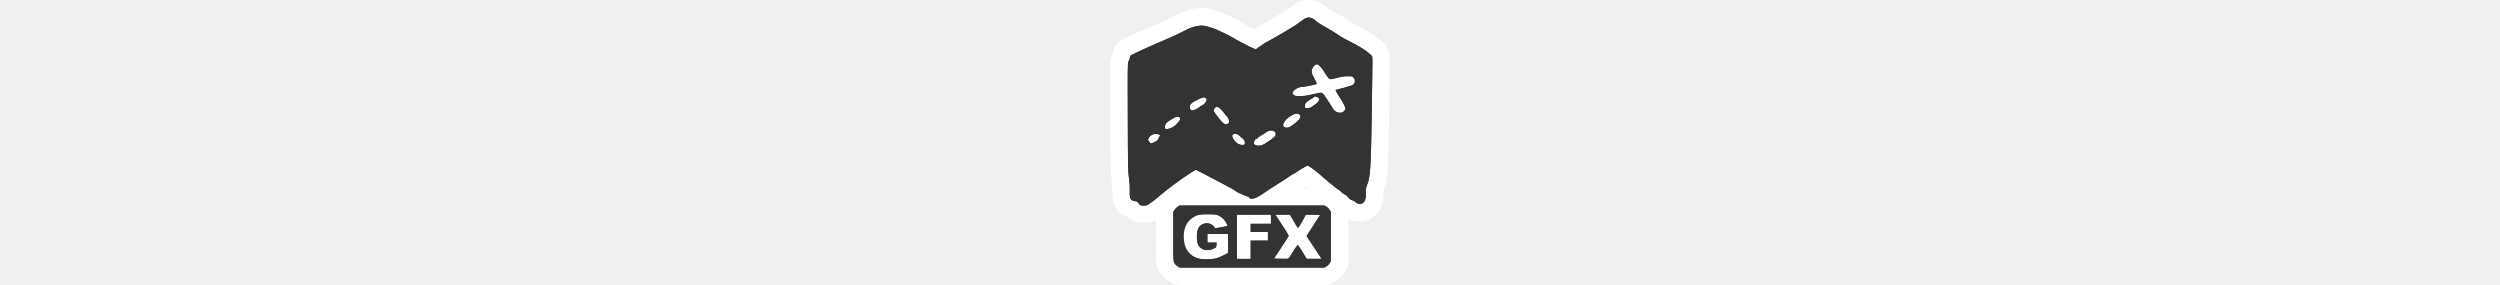
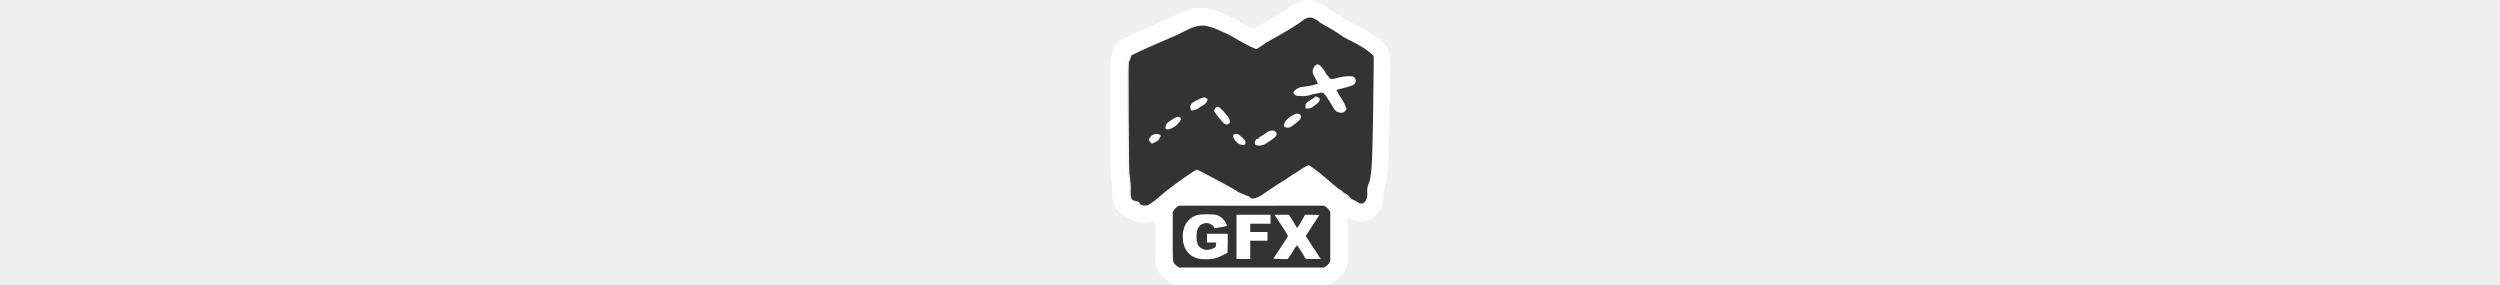
- <svg xmlns="http://www.w3.org/2000/svg" id="Layer_1" data-name="Layer 1" viewBox="0 0 1000 114">
-   <path d="M457.61,85.7a5.56,5.56,0,0,1-4.72-2,9.81,9.81,0,0,1-1.39-.47c-3.35-1.49-3.2-5.42-3.12-7.31a23.17,23.17,0,0,0-.28-4.27c-.42-3-.45-4.67-.51-25-.1-22.09-.1-22.62.76-23.93,0-.05.15-.37.22-.62l.32-1.06a3.48,3.48,0,0,1,1.84-2.15l3.4-1.63c1.93-.92,5-2.3,6.82-3.08,5.53-2.33,8.51-3.69,11-5a18.58,18.58,0,0,1,8.58-2.55,11.35,11.35,0,0,1,1.65.12,28.66,28.66,0,0,1,7.35,2.5l.26.12a59.73,59.73,0,0,1,6.38,3.33c2.65,1.48,4.53,2.43,5.65,2.95l.28-.16.14-.07a1.72,1.72,0,0,0,.21-.15,13.57,13.57,0,0,1,2.2-1.42c2.94-1.54,10.68-6.1,11.7-6.82.53-.41,1.31-1,2-1.45l.7-.5a7.75,7.75,0,0,1,4.47-1.63,7.88,7.88,0,0,1,5.19,2.32,13.27,13.27,0,0,0,1.59,1.06c2.18,1.19,5.91,3.42,7.21,4.37a22.66,22.66,0,0,0,2,1.2c3.48,1.77,5.35,2.78,6.24,3.35,3.86,2.47,5,3.62,5.48,4.15,1.2,1.21,1.2,2.57,1.2,5.14s-.07,7.55-.22,17.5l-.09,6.12c-.29,18.95-.63,23.42-2.08,26.53-.19.42-.2.44-.2,1.86a10.27,10.27,0,0,1-.68,4.39A5.68,5.68,0,0,1,544,85.1h0a6.33,6.33,0,0,1-3.93-1.48l-.13-.11A6.57,6.57,0,0,1,536.48,81,9.89,9.89,0,0,1,534,79.21l-.2-.21a9.23,9.23,0,0,1-1.9-1.34c-.53-.45-1.23-1-1.51-1.2-.61-.44-2.78-2.31-3.43-2.88-1.79-1.55-3.11-2.63-4.11-3.36-.9.55-2,1.27-2.48,1.6a11.6,11.6,0,0,1-1.83,1.05,12.88,12.88,0,0,0-1.16.78l-.1.08c-.73.52-1.87,1.27-2.59,1.71l-.09,0c-1.17.66-4.41,2.77-6.86,4.5-2.68,1.9-4.78,3.07-7,3.07a4.6,4.6,0,0,1-3.63-1.34c-.38-.15-.83-.35-1.39-.59s-1.16-.52-1.46-.64a7.58,7.58,0,0,1-2.42-1.43c-.33-.23-2.2-1.33-4.63-2.61-1.57-.8-3.46-1.8-4.87-2.54L481,73.18c-.92-.5-1.9-1-2.54-1.32a130.91,130.91,0,0,0-13.66,10.19,28.65,28.65,0,0,1-2.74,2.09A6.69,6.69,0,0,1,457.61,85.7Z" fill="#333" />
-   <path d="M523.53,7a4.49,4.49,0,0,1,2.87,1.43A15.53,15.53,0,0,0,528.67,10c2.06,1.12,5.68,3.29,6.79,4.1a26.17,26.17,0,0,0,2.44,1.47c3.11,1.58,5.15,2.66,6,3.19a27,27,0,0,1,4.74,3.49c.46.68.46-2,0,26.43-.27,17.79-.59,22.6-1.75,25.1a6.27,6.27,0,0,0-.53,3.34,6.89,6.89,0,0,1-.39,3A2.2,2.2,0,0,1,544,81.6a2.85,2.85,0,0,1-1.76-.72,3.71,3.71,0,0,0-1.15-.71,2.79,2.79,0,0,1-1.85-1.3,2.9,2.9,0,0,0-1.2-1,6,6,0,0,1-1.57-1.14,3,3,0,0,0-1-.83,5.22,5.22,0,0,1-1.28-.9c-.59-.5-1.36-1.11-1.72-1.38s-1.79-1.46-3.2-2.68a47.14,47.14,0,0,0-5.46-4.31,1.64,1.64,0,0,0-.85-.34.8.8,0,0,0-.33.08A39.85,39.85,0,0,0,518.31,69a8.28,8.28,0,0,1-1.22.69,12.52,12.52,0,0,0-1.81,1.18c-.63.45-1.71,1.16-2.38,1.56-1.36.78-4.78,3-7.15,4.7s-3.87,2.42-5,2.42c-.84,0-1-.06-1.1-.41s-.25-.41-.39-.41a12.65,12.65,0,0,1-2.09-.81c-1-.45-1.87-.81-1.93-.81a7.24,7.24,0,0,1-1.26-.83c-.63-.47-2.93-1.77-5.13-2.93s-5-2.62-6.24-3.27-2.7-1.43-3.29-1.69l-1.06-.49-1.48.87a130.82,130.82,0,0,0-14.29,10.64c-.55.48-1.65,1.32-2.4,1.83-1.24.85-1.5,1-2.5,1-1.34,0-1.81-.22-2.22-1a1.18,1.18,0,0,0-1.07-.71,6.7,6.7,0,0,1-1.41-.4c-.87-.39-1.13-1.45-1-4a27.58,27.58,0,0,0-.31-4.88c-.38-2.76-.42-4.31-.48-24.53-.09-19.25,0-21.65.24-22.08a7.37,7.37,0,0,0,.61-1.5l.3-1,3.4-1.62c1.89-.9,4.88-2.26,6.67-3,5.48-2.32,8.64-3.74,11.28-5.12a15.25,15.25,0,0,1,7-2.16,8.77,8.77,0,0,1,1.15.08,25.5,25.5,0,0,1,6.42,2.24,54.06,54.06,0,0,1,6.4,3.33c3.87,2.16,7.16,3.76,7.73,3.76a1,1,0,0,0,.63-.32,3.49,3.49,0,0,1,.87-.63,5.36,5.36,0,0,0,1-.69,10.36,10.36,0,0,1,1.52-1c2.87-1.5,11-6.24,12.14-7.09.71-.55,1.93-1.41,2.66-1.94a4.34,4.34,0,0,1,2.42-1m-3.3,31.44a13.88,13.88,0,0,0,3.16-.33c.83-.22,2.36-.55,3.39-.75a9.37,9.37,0,0,1,1.48-.25c1,0,1.37.82,3.71,4.44.61,1,1.26,2,1.44,2.27A3.08,3.08,0,0,0,536,45.08h.2c.67,0,.89-.12,1.47-.72s.65-.83.55-1-.31-.73-.49-1.26a14.9,14.9,0,0,0-1.4-2.54A18,18,0,0,1,534.2,36a8.83,8.83,0,0,1,1-.27c1.14-.24,4.59-1.22,5.31-1.5A1.9,1.9,0,0,0,541.4,31c-.42-.48-.52-.56-1.73-.56H539a14.48,14.48,0,0,0-3.82.53,15.42,15.42,0,0,1-2.92.65,1,1,0,0,1-.86-.45,22.43,22.43,0,0,1-1.75-2.54,9.72,9.72,0,0,0-2-2.5,3,3,0,0,0-.94-.49A2.59,2.59,0,0,0,525,27.21c-.61,1.24-.47,2.12.57,3.91.77,1.3,1.24,2.5,1,2.5-.06,0-1,.22-2,.49a30.91,30.91,0,0,1-3.54.63,4.74,4.74,0,0,0-2.68.83,3.78,3.78,0,0,0-1.3,1.24c-.16.47-.12.61.32,1.06s.67.53,2.5.57h.34m1.84,4.83.91,0a3.84,3.84,0,0,0,2.38-1c1.71-1.12,2.3-1.79,2.3-2.56,0-.47-.14-.63-.81-.9a4.06,4.06,0,0,0-.9-.31c-.1,0-.14.06-.2.17a11,11,0,0,1-1.53,1c-1.81,1.07-2.29,1.66-2.21,2.74l.06.83m-45.45.92a5.49,5.49,0,0,0,2.86-1.12,5.75,5.75,0,0,1,1.36-.91,3.24,3.24,0,0,0,1.37-1.2c.65-1,.65-1.32.08-1.73a1.28,1.28,0,0,0-.77-.28,6.15,6.15,0,0,0-2.2.77c-3,1.42-3.74,2.23-3.31,3.7.16.5.36.77.61.77m13.83,5.59a1,1,0,0,0,.46-.14c.61-.35.77-.57.77-1.16a4.38,4.38,0,0,0-1.22-2.26c-.1,0-.33-.26-.51-.59a9.73,9.73,0,0,0-1.42-1.73c-.77-.78-1.33-1.16-1.8-1.16a1.22,1.22,0,0,0-1,.64c-.52.75-.44,1,.72,2.58,2,2.62,2.58,3.29,3.25,3.59a1.63,1.63,0,0,0,.7.23m24.25,1.31a2.68,2.68,0,0,0,1.25-.3,16.69,16.69,0,0,0,3.86-3.11c.57-1.15.57-1.56-.06-1.93a2,2,0,0,0-1-.32,3.44,3.44,0,0,0-1.35.36c-3,1.37-4.92,3.93-3.76,5a1.64,1.64,0,0,0,1.11.34m-47.92.53a6.51,6.51,0,0,0,3.8-1.9c1.36-1.3,1.83-2.34,1.24-2.79a1.26,1.26,0,0,0-.78-.26c-.8,0-1.94.62-3.9,2a2.66,2.66,0,0,0-1.22,2.5.83.83,0,0,0,.86.44m36.59,6.67a5.08,5.08,0,0,0,2.7-.85c.45-.3,1.46-1,2.26-1.52,1.73-1.14,2.29-2,1.83-2.91a1.73,1.73,0,0,0-.76-.71,2.14,2.14,0,0,0-.82-.15,3.9,3.9,0,0,0-2.29.84c-.38.28-1.26.83-2,1.26s-1.28.85-1.28,1-.2.3-.47.3-.56.18-.81.84c-.4,1.05-.2,1.5.81,1.78a2.78,2.78,0,0,0,.78.1M496.84,58a2.72,2.72,0,0,0,.69-.09c.41-.12.47-.24.41-1s-.2-1-1.52-2.11-1.57-1.28-2.38-1.28c-1.43,0-1.55.93-.35,2.54a4.13,4.13,0,0,0,3.15,1.9m-36.53-.52,1.14-.45c1.26-.5,1.87-1.07,2.08-1.91.08-.3.22-.54.32-.54.47,0,.12-.59-.45-.8a3.37,3.37,0,0,0-1.09-.18A3.15,3.15,0,0,0,459.6,55a4.89,4.89,0,0,0-.44.9,3.63,3.63,0,0,0,.58.83l.57.69M523.53,0a11,11,0,0,0-6.45,2.24l-.07,0-.68.49c-.67.48-1.43,1-2,1.47-1.16.78-8.48,5.09-11.25,6.54-.45.24-1,.54-1.5.87-1-.49-2.18-1.13-3.62-1.94a62.8,62.8,0,0,0-6.69-3.49L491,6.12a31.22,31.22,0,0,0-8.31-2.79,15.08,15.08,0,0,0-2.14-.15c-3.12,0-6.36.94-10.21,3C467.93,7.39,465,8.71,459.58,11c-1.88.79-5,2.2-6.94,3.13l-3.42,1.64a7,7,0,0,0-3.68,4.3l-.31,1a.29.29,0,0,1,0,.09s0,0,0,.06c-1.05,1.87-1.07,3.77-1.11,7.26,0,3.28,0,9.16,0,18.21.06,20.53.09,22.2.55,25.47a20.89,20.89,0,0,1,.25,3.58v0c-.08,2-.33,8.2,5.21,10.65a8.37,8.37,0,0,0,.85.33,9.18,9.18,0,0,0,6.67,2.4A10.21,10.21,0,0,0,464.06,87a34,34,0,0,0,3.07-2.36,138,138,0,0,1,11.53-8.77l.6.32.12.06,1.32.7,4.94,2.59c2,1.08,3.74,2.05,4.22,2.37A11.31,11.31,0,0,0,493,83.75c.23.1.69.29,1.3.57l.88.38a8.17,8.17,0,0,0,5.57,1.86c3.13,0,5.87-1.48,9-3.7,2.34-1.66,5.5-3.72,6.57-4.33l.18-.1c.78-.48,2-1.29,2.8-1.84l.21-.16c.23-.17.51-.36.67-.46a15.43,15.43,0,0,0,2.17-1.27l.11-.08.17-.12c.72.59,1.43,1.2,2,1.73,1.85,1.61,3.09,2.64,3.68,3.07h0c.18.13.8.61,1.25,1a14.9,14.9,0,0,0,2.07,1.52,14.55,14.55,0,0,0,2.48,1.9,10.2,10.2,0,0,0,4.12,2.92A9.62,9.62,0,0,0,544,88.6a9.08,9.08,0,0,0,8.31-5.6.54.54,0,0,1,0-.11,13.43,13.43,0,0,0,1-5.79v-.67c1.62-3.65,2-8.33,2.28-27.67l.09-6.12c.15-10,.22-15,.22-17.55s0-5.23-2-7.42c-.65-.79-2.07-2.14-6.27-4.82-.85-.55-2.3-1.37-6.51-3.52a17.72,17.72,0,0,1-1.59-.94C538,7.24,534,4.89,532,3.83l-.08,0a11.49,11.49,0,0,1-1-.67A11.38,11.38,0,0,0,523.53,0Z" fill="#fff" />
-   <path d="M471.9,110.5a3.56,3.56,0,0,1-1.77-.48l-.83-.49a7.55,7.55,0,0,1-2.55-2.54l-.05-.09c-.88-1.6-.88-1.6-.88-12.32V84.74a3.47,3.47,0,0,1,.52-1.83l.49-.8a8.08,8.08,0,0,1,2.4-2.4l.79-.49a3.53,3.53,0,0,1,1.84-.52h57.87a3.57,3.57,0,0,1,1.69.43l.91.5a7.67,7.67,0,0,1,2.56,2.6l.46.78a3.46,3.46,0,0,1,.48,1.77v19.64a3.46,3.46,0,0,1-.48,1.77l-.48.83a7.61,7.61,0,0,1-2.54,2.54l-.91.51a3.57,3.57,0,0,1-1.69.43Z" fill="#333" />
-   <path d="M529.73,82.2l.82.45a4.24,4.24,0,0,1,1.3,1.3l.48.83v19.64l-.48.83a4.24,4.24,0,0,1-1.3,1.3l-.82.45H471.9l-.83-.49a4,4,0,0,1-1.3-1.3c-.45-.81-.45-.83-.45-10.63V84.74l.49-.79a4.45,4.45,0,0,1,1.26-1.26l.79-.49h57.87m-47.11,21.54a17.08,17.08,0,0,0,3.43-.3,15.58,15.58,0,0,0,3.25-1.26l1.87-1,.06-3.8,0-3.81h-8.33V97h3.68l-.06.95c-.06.94-.11,1-1,1.43a6,6,0,0,1-2.62.63,3.85,3.85,0,0,1-3.9-2.73,12.51,12.51,0,0,1,0-5.24,3.77,3.77,0,0,1,3.72-2.73,3.85,3.85,0,0,1,.67.05c1,.16,2.33,1.11,2.33,1.66a.27.27,0,0,0,.21.29c.32,0,5-.84,5-.92a3.51,3.51,0,0,0-.37-1.07,6.73,6.73,0,0,0-3.15-3.13c-.89-.41-1.38-.47-4.06-.51h-1c-2.74,0-3.85.27-5.28,1.19-2.54,1.62-3.83,4.24-3.83,7.8,0,4.7,2.4,8,6.47,8.82a15.05,15.05,0,0,0,2.77.22M519.1,91.09A.17.17,0,0,1,519,91c-.14-.2-.86-1.42-1.61-2.74L516,85.86h-5.85l.46.75c.27.43,1.47,2.28,2.67,4.11a34.57,34.57,0,0,1,2.19,3.58c0,.14-1.32,2.25-3,4.69l-2.92,4.45,2.76.06,1.57,0a8.54,8.54,0,0,0,1.44-.06,19.89,19.89,0,0,0,1.91-2.84A16.6,16.6,0,0,1,519.09,98h0A30.23,30.23,0,0,1,521,100.8l1.69,2.74h6l-3-4.57-3-4.55,2.6-4,2.76-4.29c.13-.18-.48-.24-2.76-.24h-2.91l-1.52,2.74c-1.07,1.92-1.43,2.49-1.65,2.49m-24.37,12.45h5.49V96.23h6.91V92.77h-6.91V89.52h8.13V85.86H494.73v17.68m35-28.34H471.86a7,7,0,0,0-3.67,1l-.79.49a11.72,11.72,0,0,0-3.55,3.53l-.49.81a7,7,0,0,0-1,3.67v9.84c0,11.4,0,11.62,1.31,14l.11.19a11,11,0,0,0,3.82,3.8l.8.47a7,7,0,0,0,3.54,1h57.83a7,7,0,0,0,3.38-.87l.81-.44.19-.11a11,11,0,0,0,3.79-3.82l.48-.81a7,7,0,0,0,1-3.53V84.78a7,7,0,0,0-1-3.53l-.48-.81a11,11,0,0,0-3.79-3.82l-.19-.11-.81-.44a7,7,0,0,0-3.38-.87Z" fill="#fff" />
-   <path d="M521.11,8c-.73.53-2,1.39-2.66,1.94-1.18.85-9.27,5.59-12.14,7.09a9.84,9.84,0,0,0-1.52,1,5.36,5.36,0,0,1-1,.69,3.49,3.49,0,0,0-.87.63,1,1,0,0,1-.63.32c-.57,0-3.86-1.6-7.73-3.76a54.06,54.06,0,0,0-6.4-3.33,25.5,25.5,0,0,0-6.42-2.24c-2.24-.32-4.74.31-8.11,2.08-2.64,1.38-5.8,2.8-11.28,5.12-1.79.75-4.78,2.11-6.67,3l-3.4,1.62-.3,1a7.37,7.37,0,0,1-.61,1.5c-.29.43-.33,2.83-.24,22.08.06,20.22.1,21.77.48,24.53a27.58,27.58,0,0,1,.31,4.88c-.1,2.52.16,3.58,1,4a6.7,6.7,0,0,0,1.41.4,1.18,1.18,0,0,1,1.07.71c.41.8.88,1,2.22,1,1,0,1.26-.1,2.5-1,.75-.51,1.85-1.35,2.4-1.83A130.82,130.82,0,0,1,476.8,68.78l1.48-.87,1.06.49c.59.26,2.07,1,3.29,1.69s4,2.13,6.24,3.27,4.5,2.46,5.13,2.93a7.24,7.24,0,0,0,1.26.83c.06,0,.93.36,1.93.81a12.65,12.65,0,0,0,2.09.81c.14,0,.33.19.39.41s.26.41,1.1.41c1.11,0,2.56-.71,5-2.42s5.79-3.92,7.15-4.7c.67-.4,1.75-1.11,2.38-1.56a12.52,12.52,0,0,1,1.81-1.18,8.28,8.28,0,0,0,1.22-.69,39.85,39.85,0,0,1,4.33-2.64c.34-.15.65-.09,1.18.26a47.14,47.14,0,0,1,5.46,4.31c1.41,1.22,2.85,2.44,3.2,2.68s1.13.88,1.72,1.38a5.22,5.22,0,0,0,1.28.9,3,3,0,0,1,1,.83,6,6,0,0,0,1.57,1.14,2.9,2.9,0,0,1,1.2,1,2.79,2.79,0,0,0,1.85,1.3,3.71,3.71,0,0,1,1.15.71c1.51,1.2,2.93.89,3.7-.79a6.89,6.89,0,0,0,.39-3,6.27,6.27,0,0,1,.53-3.34c1.16-2.5,1.48-7.31,1.75-25.1.42-28.44.42-25.75,0-26.43a27,27,0,0,0-4.74-3.49c-.81-.53-2.85-1.61-6-3.19a26.17,26.17,0,0,1-2.44-1.47c-1.11-.81-4.73-3-6.79-4.1a15.53,15.53,0,0,1-2.27-1.55C524.41,6.66,523.11,6.56,521.11,8Zm6.57,18.22a9.72,9.72,0,0,1,2,2.5,22.43,22.43,0,0,0,1.75,2.54c.61.63.69.63,3.78-.2a14.48,14.48,0,0,1,3.82-.53c1.85,0,1.91,0,2.4.55a1.9,1.9,0,0,1-.91,3.15c-.72.28-4.17,1.26-5.31,1.5a8.83,8.83,0,0,0-1,.27,18,18,0,0,0,2.12,3.59,14.9,14.9,0,0,1,1.4,2.54c.18.53.41,1.1.49,1.26s-.1.55-.55,1a1.7,1.7,0,0,1-1.67.71,3.08,3.08,0,0,1-2.58-1.26c-.18-.3-.83-1.32-1.44-2.27-3.23-5-2.79-4.66-5.19-4.19-1,.2-2.56.53-3.39.75a14.31,14.31,0,0,1-3.5.33c-1.83,0-2-.09-2.5-.57s-.48-.59-.32-1.06a3.78,3.78,0,0,1,1.3-1.24,4.74,4.74,0,0,1,2.68-.83,30.91,30.91,0,0,0,3.54-.63c1-.27,1.93-.49,2-.49.25,0-.22-1.2-1-2.5-1-1.79-1.18-2.67-.57-3.9a2.58,2.58,0,0,1,1.72-1.53A3,3,0,0,1,527.68,26.18Zm-.83,12.64c.67.27.81.43.81.9,0,.77-.59,1.44-2.3,2.56a3.84,3.84,0,0,1-2.38,1l-.91,0-.06-.83c-.08-1.08.4-1.67,2.21-2.74a11,11,0,0,0,1.53-1C525.89,38.44,525.89,38.44,526.85,38.82Zm-44.56.41c.57.41.57.71-.08,1.73a3.24,3.24,0,0,1-1.37,1.2,5.75,5.75,0,0,0-1.36.91,5.49,5.49,0,0,1-2.86,1.12c-.25,0-.45-.27-.61-.77-.43-1.47.3-2.28,3.31-3.7C481.21,38.84,481.64,38.76,482.29,39.23Zm6.24,4.67A9.73,9.73,0,0,1,490,45.63c.18.33.41.59.51.59a4.38,4.38,0,0,1,1.22,2.26c0,.59-.16.81-.77,1.16-.39.2-.57.2-1.16-.09s-1.28-1-3.25-3.59c-1.16-1.55-1.24-1.83-.72-2.58C486.48,42.4,487.19,42.54,488.53,43.9Zm31.22,1.85c.63.37.63.78.06,1.93A16.69,16.69,0,0,1,516,50.79a2.34,2.34,0,0,1-2.36,0c-1.16-1,.77-3.59,3.76-5A2.3,2.3,0,0,1,519.75,45.75Zm-47.93,1.18c.59.45.12,1.49-1.24,2.79-1.77,1.68-4.27,2.46-4.66,1.46a2.66,2.66,0,0,1,1.22-2.5C469.85,46.75,471,46.3,471.82,46.93ZM509.4,52.3a1.73,1.73,0,0,1,.76.71c.46.87-.1,1.77-1.83,2.91-.8.55-1.81,1.22-2.26,1.52a4.65,4.65,0,0,1-3.48.75c-1-.28-1.21-.73-.81-1.78.25-.66.43-.84.81-.84s.47-.12.47-.3.57-.61,1.28-1,1.57-1,2-1.26A3.4,3.4,0,0,1,509.4,52.3Zm-46,1.46c.57.21.92.8.45.8-.1,0-.24.24-.32.54-.21.84-.82,1.41-2.08,1.91l-1.14.45-.57-.69a3.63,3.63,0,0,1-.58-.83,4.89,4.89,0,0,1,.44-.9A3.21,3.21,0,0,1,463.4,53.76Zm33,1.06c1.32,1.16,1.46,1.36,1.52,2.11s0,.84-.41,1c-1.3.34-2.7-.31-3.84-1.81s-1.08-2.54.35-2.54C494.85,53.54,495.07,53.66,496.42,54.82Z" fill="#333" />
-   <path d="M471.07,82.69A4.45,4.45,0,0,0,469.81,84l-.49.79v9.84c0,9.8,0,9.82.45,10.63a4,4,0,0,0,1.3,1.3l.83.49h57.83l.82-.45a4.24,4.24,0,0,0,1.3-1.3l.48-.83V84.78l-.48-.83a4.24,4.24,0,0,0-1.3-1.3l-.82-.45H471.86Zm16.44,3.54a6.73,6.73,0,0,1,3.15,3.13,3.51,3.51,0,0,1,.37,1.07c-.06.08-4.72.92-5,.92a.27.27,0,0,1-.21-.29c0-.55-1.36-1.5-2.33-1.66a3.81,3.81,0,0,0-4.39,2.68,12.51,12.51,0,0,0,0,5.24c.73,2.52,3.68,3.48,6.52,2.1.87-.43.92-.49,1-1.43l.06-.95h-3.68V93.58h8.33l0,3.81-.06,3.8-1.87,1a15.58,15.58,0,0,1-3.25,1.26,19,19,0,0,1-6.2.08c-4.07-.85-6.47-4.12-6.47-8.82,0-3.56,1.29-6.18,3.83-7.8,1.58-1,2.78-1.24,6.24-1.18C486.13,85.76,486.62,85.82,487.51,86.23Zm20.84,1.46v1.83h-8.13v3.25h6.91v3.46h-6.91v7.31h-5.49V85.86h13.62Zm9,.57c.75,1.32,1.47,2.54,1.61,2.74s.47,0,1.79-2.4l1.52-2.74h2.91c2.28,0,2.89.06,2.76.24l-2.76,4.29-2.6,4,3,4.55,3,4.57h-6L521,100.8A30.23,30.23,0,0,0,519.1,98a15.28,15.28,0,0,0-1.83,2.67,19.89,19.89,0,0,1-1.91,2.84,26.67,26.67,0,0,1-3,0l-2.76-.06L512.51,99c1.63-2.44,3-4.55,3-4.69a34.57,34.57,0,0,0-2.19-3.58c-1.2-1.83-2.4-3.68-2.67-4.11l-.46-.75H516Z" fill="#333" />
+ <svg xmlns="http://www.w3.org/2000/svg" version="1.1" id="Layer_1" x="0px" y="0px" viewBox="0 0 1000 114" style="enable-background:new 0 0 1000 114;" xml:space="preserve">
+   <style type="text/css">
+ 	.st0{fill:#FFFFFF;}
+ 	.st1{fill:#333333;}
+ </style>
+   <g id="Layer_2_1_">
+     <rect x="515.5" y="69.1" class="st0" width="16.1" height="10" />
+   </g>
+   <g id="Layer_1_1_">
+     <path class="st0" d="M523.3,7c1.1,0.1,2.1,0.6,2.9,1.4c0.7,0.6,1.5,1.1,2.3,1.6c2.1,1.1,5.7,3.3,6.8,4.1c0.8,0.5,1.6,1,2.4,1.5   c3.1,1.6,5.2,2.7,6,3.2c1.7,1,3.3,2.2,4.7,3.5c0.5,0.7,0.5-2,0,26.4c-0.3,17.8-0.6,22.6-1.8,25.1c-0.5,1-0.7,2.2-0.5,3.3   c0.1,1,0,2-0.4,3c-0.3,0.8-1.1,1.4-2,1.5c-0.7,0-1.3-0.3-1.8-0.7c-0.3-0.3-0.7-0.5-1.2-0.7c-0.8-0.2-1.4-0.6-1.8-1.3   c-0.3-0.4-0.7-0.8-1.2-1c-0.6-0.3-1.1-0.7-1.6-1.1c-0.3-0.3-0.6-0.6-1-0.8c-0.5-0.2-0.9-0.5-1.3-0.9c-0.6-0.5-1.4-1.1-1.7-1.4   c-0.3-0.3-1.8-1.5-3.2-2.7c-1.7-1.6-3.5-3-5.5-4.3c-0.2-0.2-0.5-0.3-0.8-0.3c-0.1,0-0.2,0-0.3,0.1c-1.5,0.8-2.9,1.7-4.3,2.6   c-0.4,0.3-0.8,0.5-1.2,0.7c-0.6,0.3-1.2,0.7-1.8,1.2c-0.6,0.4-1.7,1.2-2.4,1.6c-1.4,0.8-4.8,3-7.1,4.7s-3.9,2.4-5,2.4   c-0.8,0-1-0.1-1.1-0.4s-0.3-0.4-0.4-0.4c-0.7-0.2-1.4-0.5-2.1-0.8c-1-0.4-1.9-0.8-1.9-0.8c-0.4-0.2-0.9-0.5-1.3-0.8   c-0.6-0.5-2.9-1.8-5.1-2.9s-5-2.6-6.2-3.3s-2.7-1.4-3.3-1.7l-1.1-0.5l-1.5,0.9c-5,3.2-9.8,6.8-14.3,10.6c-0.5,0.5-1.6,1.3-2.4,1.8   c-1.2,0.8-1.5,1-2.5,1c-1.3,0-1.8-0.2-2.2-1c-0.2-0.4-0.6-0.7-1.1-0.7c-0.5-0.1-1-0.2-1.4-0.4c-0.9-0.4-1.1-1.4-1-4   c0-1.6-0.1-3.3-0.3-4.9c-0.4-2.8-0.4-4.3-0.5-24.5c-0.1-19.3,0-21.6,0.2-22.1c0.3-0.5,0.5-1,0.6-1.5l0.3-1l3.4-1.6   c1.9-0.9,4.9-2.3,6.7-3c5.5-2.3,8.6-3.7,11.3-5.1c2.1-1.3,4.5-2,7-2.2c0.4,0,0.8,0,1.1,0.1c2.2,0.5,4.4,1.2,6.4,2.2   c2.2,1,4.3,2.1,6.4,3.3c3.9,2.2,7.2,3.8,7.7,3.8c0.2,0,0.5-0.1,0.6-0.3c0.3-0.3,0.5-0.5,0.9-0.6c0.4-0.2,0.7-0.4,1-0.7   c0.5-0.4,1-0.7,1.5-1c2.9-1.5,11-6.2,12.1-7.1c0.7-0.6,1.9-1.4,2.7-1.9C521.6,7.4,522.4,7.1,523.3,7 M520,38.4   c1.1,0,2.1-0.1,3.2-0.3c0.8-0.2,2.4-0.5,3.4-0.8c0.5-0.1,1-0.2,1.5-0.3c1,0,1.4,0.8,3.7,4.4c0.6,1,1.3,2,1.4,2.3   c0.6,0.8,1.6,1.3,2.6,1.3h0.2c0.7,0,0.9-0.1,1.5-0.7s0.7-0.8,0.5-1c-0.2-0.2-0.3-0.7-0.5-1.3c-0.4-0.9-0.9-1.7-1.4-2.5   c-0.8-1.1-1.6-2.3-2.1-3.6c0.3-0.1,0.7-0.2,1-0.3c1.1-0.2,4.6-1.2,5.3-1.5c1-0.2,1.7-1.2,1.4-2.3c-0.1-0.4-0.3-0.7-0.5-1   c-0.4-0.5-0.5-0.6-1.7-0.6h-0.7c-1.3,0-2.6,0.2-3.8,0.5c-0.9,0.3-1.9,0.5-2.9,0.6c-0.3,0-0.7-0.2-0.9-0.5c-0.6-0.8-1.2-1.7-1.8-2.5   c-0.5-0.9-1.2-1.8-2-2.5c-0.3-0.2-0.6-0.4-0.9-0.5c-0.8,0.2-1.4,0.8-1.7,1.6c-0.6,1.2-0.5,2.1,0.6,3.9c0.8,1.3,1.2,2.5,1,2.5   c-0.1,0-1,0.2-2,0.5c-1.2,0.3-2.3,0.5-3.5,0.6c-1,0-1.9,0.3-2.7,0.8c-0.5,0.3-1,0.7-1.3,1.2c-0.2,0.5-0.1,0.6,0.3,1.1   c0.4,0.5,0.7,0.5,2.5,0.6L520,38.4 M521.9,43.3h0.9c0.9,0,1.7-0.4,2.4-1c1.7-1.1,2.3-1.8,2.3-2.6c0-0.5-0.1-0.6-0.8-0.9   c-0.3-0.1-0.6-0.2-0.9-0.3c-0.1,0-0.1,0.1-0.2,0.2c-0.5,0.4-1,0.7-1.5,1c-1.8,1.1-2.3,1.7-2.2,2.7V43.3 M476.4,44.2   c1-0.1,2-0.5,2.9-1.1c0.4-0.4,0.9-0.7,1.4-0.9c0.6-0.3,1-0.7,1.4-1.2c0.6-1,0.6-1.3,0.1-1.7c-0.2-0.2-0.5-0.3-0.8-0.3   c-0.8,0.1-1.5,0.4-2.2,0.8c-3,1.4-3.7,2.2-3.3,3.7C475.9,43.9,476.1,44.2,476.4,44.2 M490.2,49.8c0.2,0,0.3-0.1,0.5-0.1   c0.6-0.3,0.8-0.6,0.8-1.2c-0.2-0.9-0.6-1.6-1.2-2.3c-0.1,0-0.3-0.3-0.5-0.6c-0.4-0.6-0.9-1.2-1.4-1.7c-0.8-0.8-1.3-1.2-1.8-1.2   c-0.4,0-0.8,0.3-1,0.6c-0.5,0.8-0.4,1,0.7,2.6c2,2.6,2.6,3.3,3.3,3.6C489.7,49.6,489.9,49.7,490.2,49.8 M514.4,51.1   c0.4,0,0.9-0.1,1.3-0.3c1.4-0.8,2.7-1.9,3.9-3.1c0.6-1.2,0.6-1.6-0.1-1.9c-0.3-0.2-0.6-0.3-1-0.3c-0.5,0-0.9,0.1-1.3,0.4   c-3,1.4-4.9,3.9-3.8,5C513.7,51,514.1,51.1,514.4,51.1 M466.6,51.6c1.4-0.2,2.8-0.9,3.8-1.9c1.4-1.3,1.8-2.3,1.2-2.8   c-0.2-0.2-0.5-0.3-0.8-0.3c-0.8,0-1.9,0.6-3.9,2c-0.8,0.5-1.3,1.5-1.2,2.5C465.9,51.5,466.2,51.7,466.6,51.6 M503.1,58.3   c1,0,1.9-0.3,2.7-0.8c0.5-0.3,1.5-1,2.3-1.5c1.7-1.1,2.3-2,1.8-2.9c-0.2-0.3-0.4-0.6-0.8-0.7c-0.3-0.1-0.5-0.2-0.8-0.2   c-0.8,0-1.6,0.3-2.3,0.8c-0.4,0.3-1.3,0.8-2,1.3s-1.3,0.8-1.3,1s-0.2,0.3-0.5,0.3s-0.6,0.2-0.8,0.8c-0.4,1-0.2,1.5,0.8,1.8   C502.6,58.2,502.8,58.3,503.1,58.3 M496.6,58c0.2,0,0.5,0,0.7-0.1c0.4-0.1,0.5-0.2,0.4-1s-0.2-1-1.5-2.1s-1.6-1.3-2.4-1.3   c-1.4,0-1.5,0.9-0.4,2.5C494.2,57.2,495.4,57.9,496.6,58 M460.1,57.4l1.1-0.5c1.3-0.5,1.9-1.1,2.1-1.9c0.1-0.3,0.2-0.5,0.3-0.5   c0.5,0,0.1-0.6-0.5-0.8c-0.4-0.1-0.7-0.2-1.1-0.2c-1.1,0-2.1,0.5-2.7,1.4c-0.2,0.3-0.3,0.6-0.4,0.9c0.2,0.3,0.3,0.6,0.6,0.8   L460.1,57.4 M523.3,0c-2.3,0-4.6,0.8-6.5,2.2l0,0l-0.7,0.5c-0.7,0.5-1.4,1-2,1.5c-1.2,0.8-8.5,5.1-11.3,6.5c-0.5,0.2-1,0.5-1.5,0.9   c-1-0.5-2.2-1.1-3.6-1.9c-2.2-1.3-4.4-2.5-6.7-3.5l-0.2-0.1c-2.6-1.3-5.4-2.3-8.3-2.8c-0.7-0.1-1.4-0.2-2.1-0.2   c-3.1,0-6.4,0.9-10.2,3c-2.4,1.2-5.3,2.5-10.8,4.8c-1.9,0.8-5,2.2-6.9,3.1l-3.4,1.6c-1.8,0.9-3.1,2.4-3.7,4.3l-0.3,1V21   c0,0,0,0,0,0.1c-1,1.9-1.1,3.8-1.1,7.3c0,3.3,0,9.2,0,18.2c0.1,20.5,0.1,22.2,0.5,25.5c0.2,1.2,0.3,2.4,0.3,3.6l0,0   c-0.1,2-0.3,8.2,5.2,10.7c0.3,0.1,0.6,0.2,0.9,0.3c1.8,1.7,4.2,2.5,6.7,2.4c2.3,0,4.6-0.7,6.4-2.1c1.1-0.7,2.1-1.5,3.1-2.4   c3.7-3.1,7.5-6.1,11.5-8.8l0.6,0.3l0.1,0.1l1.3,0.7l4.9,2.6c2,1.1,3.7,2.1,4.2,2.4c0.9,0.8,2,1.4,3.1,1.8c0.2,0.1,0.7,0.3,1.3,0.6   l0.9,0.4c1.6,1.3,3.5,2,5.6,1.9c3.1,0,5.9-1.5,9-3.7c2.3-1.7,5.5-3.7,6.6-4.3l0.2-0.1c0.8-0.5,2-1.3,2.8-1.8l0.2-0.2   c0.2-0.2,0.5-0.4,0.7-0.5c0.8-0.4,1.5-0.8,2.2-1.3l0.1-0.1l0.2-0.1c0.7,0.6,1.4,1.2,2,1.7c1.8,1.6,3.1,2.6,3.7,3.1l0,0   c0.2,0.1,0.8,0.6,1.3,1c0.6,0.6,1.3,1.1,2.1,1.5c0.8,0.7,1.6,1.4,2.5,1.9c1.1,1.3,2.5,2.3,4.1,2.9c1.7,1.3,3.7,1.9,5.8,2   c3.6,0,6.9-2.2,8.3-5.6v-0.1c0.8-1.8,1.1-3.8,1-5.8v-0.7c1.6-3.7,2-8.3,2.3-27.7l0.1-6.1c0.2-10,0.2-15,0.2-17.5s0-5.2-2-7.4   c-0.7-0.8-2.1-2.1-6.3-4.8c-0.8-0.6-2.3-1.4-6.5-3.5c-0.5-0.3-1.1-0.6-1.6-0.9c-1.8-1.3-5.8-3.6-7.8-4.7h-0.1   c-0.3-0.2-0.7-0.4-1-0.7C528.7,1.2,526.1,0.1,523.3,0z" />
+     <path class="st0" d="M529.5,82.2l0.8,0.4c0.5,0.3,1,0.8,1.3,1.3l0.5,0.8v19.6l-0.5,0.8c-0.3,0.5-0.8,1-1.3,1.3l-0.8,0.4h-57.8   l-0.8-0.5c-0.5-0.3-1-0.8-1.3-1.3c-0.5-0.8-0.5-0.8-0.5-10.6v-9.8l0.5-0.8c0.3-0.5,0.8-0.9,1.3-1.3l0.8-0.5h57.8 M482.4,103.7   c1.2,0,2.3-0.1,3.4-0.3c1.1-0.3,2.2-0.7,3.3-1.3l1.9-1l0.1-3.8v-3.8h-8.3V97h3.7l-0.1,0.9c-0.1,0.9-0.1,1-1,1.4   c-0.8,0.4-1.7,0.6-2.6,0.6c-1.8,0.1-3.4-1-3.9-2.7c-0.4-1.7-0.4-3.5,0-5.2c0.5-1.7,2-2.8,3.7-2.7c0.2,0,0.4,0,0.7,0.1   c1,0.2,2.3,1.1,2.3,1.7c0,0.1,0.1,0.3,0.2,0.3c0.3,0,5-0.8,5-0.9c-0.1-0.4-0.2-0.7-0.4-1.1c-0.7-1.4-1.8-2.5-3.1-3.1   c-0.9-0.4-1.4-0.5-4.1-0.5h-1c-2.7,0-3.9,0.3-5.3,1.2c-2.5,1.6-3.8,4.2-3.8,7.8c0,4.7,2.4,8,6.5,8.8c0.9,0.2,1.8,0.2,2.8,0.2    M518.9,91.1C518.9,91.1,518.8,91,518.9,91.1c-0.2-0.3-1-1.5-1.7-2.8l-1.4-2.4h-5.9l0.5,0.8c0.3,0.4,1.5,2.3,2.7,4.1   c0.8,1.1,1.5,2.3,2.2,3.6c0,0.1-1.3,2.3-3,4.7l-2.9,4.4l2.8,0.1h1.6c0.5,0,1,0,1.4-0.1c0.7-0.9,1.4-1.8,1.9-2.8   c0.5-0.9,1.2-1.8,1.9-2.6l0,0c0.7,0.9,1.3,1.8,1.9,2.8l1.7,2.7h6l-3-4.6l-3-4.6l2.6-4l2.8-4.3c0.1-0.2-0.5-0.2-2.8-0.2h-2.9   l-1.5,2.7c-1.1,1.9-1.4,2.5-1.7,2.5 M494.6,103.6h5.5v-7.3h6.9v-3.5h-6.9v-3.3h8.1v-3.7h-13.7v17.7 M529.5,75.2h-57.9   c-1.3,0-2.6,0.3-3.7,1l-0.8,0.5c-1.4,0.9-2.6,2.1-3.5,3.5l-0.5,0.8c-0.7,1.1-1,2.4-1,3.7v9.8c0,11.4,0,11.6,1.3,14l0.1,0.2   c0.9,1.6,2.3,2.9,3.8,3.8l0.8,0.5c1.1,0.6,2.3,1,3.5,1h57.8c1.2,0,2.3-0.3,3.4-0.9l0.8-0.4l0.2-0.1c1.6-0.9,2.9-2.3,3.8-3.8   l0.5-0.8c0.6-1.1,1-2.3,1-3.5V84.8c0-1.2-0.4-2.5-1-3.5l-0.5-0.8c-0.9-1.6-2.2-2.9-3.8-3.8l-0.2-0.1l-0.8-0.4   C531.9,75.5,530.8,75.2,529.5,75.2L529.5,75.2z" />
+     <path class="st1" d="M521.4,8c-0.7,0.5-2,1.4-2.7,1.9c-1.2,0.9-9.3,5.6-12.1,7.1c-0.5,0.3-1,0.6-1.5,1c-0.3,0.3-0.6,0.5-1,0.7   c-0.3,0.2-0.6,0.4-0.9,0.6c-0.2,0.2-0.4,0.3-0.6,0.3c-0.6,0-3.9-1.6-7.7-3.8c-2.1-1.3-4.2-2.4-6.4-3.3c-2-1-4.2-1.8-6.4-2.2   c-2.2-0.3-4.7,0.3-8.1,2.1c-2.6,1.4-5.8,2.8-11.3,5.1c-1.8,0.8-4.8,2.1-6.7,3l-3.4,1.6l-0.3,1c-0.1,0.5-0.4,1-0.6,1.5   c-0.3,0.4-0.3,2.8-0.2,22.1c0.1,20.2,0.1,21.8,0.5,24.5c0.2,1.6,0.4,3.2,0.3,4.9c-0.1,2.5,0.2,3.6,1,4c0.5,0.2,0.9,0.3,1.4,0.4   c0.5,0,0.9,0.3,1.1,0.7c0.4,0.8,0.9,1,2.2,1c1,0,1.3-0.1,2.5-1c0.8-0.5,1.9-1.3,2.4-1.8c4.5-3.9,9.3-7.4,14.3-10.7l1.5-0.9l1.1,0.5   c0.6,0.3,2.1,1,3.3,1.7s4,2.1,6.2,3.3s4.5,2.5,5.1,2.9c0.4,0.3,0.8,0.6,1.3,0.8c0.1,0,0.9,0.4,1.9,0.8c0.7,0.3,1.4,0.6,2.1,0.8   c0.1,0,0.3,0.2,0.4,0.4s0.3,0.4,1.1,0.4c1.1,0,2.6-0.7,5-2.4s5.8-3.9,7.2-4.7c0.7-0.4,1.8-1.1,2.4-1.6c0.6-0.4,1.2-0.8,1.8-1.2   c0.4-0.2,0.8-0.4,1.2-0.7c1.4-1,2.8-1.9,4.3-2.6c0.3-0.2,0.7-0.1,1.2,0.3c1.9,1.3,3.7,2.7,5.5,4.3c1.4,1.2,2.8,2.4,3.2,2.7   s1.1,0.9,1.7,1.4c0.4,0.4,0.8,0.7,1.3,0.9c0.4,0.2,0.7,0.5,1,0.8c0.5,0.5,1,0.8,1.6,1.1c0.5,0.2,0.9,0.6,1.2,1   c0.4,0.7,1.1,1.1,1.8,1.3c0.4,0.2,0.8,0.4,1.2,0.7c1.5,1.2,2.9,0.9,3.7-0.8c0.4-1,0.5-2,0.4-3c-0.1-1.1,0.1-2.3,0.5-3.3   c1.2-2.5,1.5-7.3,1.8-25.1c0.4-28.4,0.4-25.8,0-26.4c-1.4-1.3-3-2.5-4.7-3.5c-0.8-0.5-2.8-1.6-6-3.2c-0.8-0.4-1.7-0.9-2.4-1.5   c-1.1-0.8-4.7-3-6.8-4.1c-0.8-0.4-1.6-1-2.3-1.6C524.7,6.7,523.4,6.6,521.4,8z M528,26.2c0.8,0.7,1.5,1.6,2,2.5s1.1,1.7,1.8,2.5   c0.6,0.6,0.7,0.6,3.8-0.2c1.2-0.3,2.5-0.5,3.8-0.5c1.8,0,1.9,0,2.4,0.5c0.7,0.8,0.7,2-0.1,2.7c-0.2,0.2-0.5,0.4-0.8,0.5   c-0.7,0.3-4.2,1.3-5.3,1.5c-0.3,0.1-0.7,0.2-1,0.3c0.6,1.3,1.3,2.5,2.1,3.6c0.5,0.8,1,1.6,1.4,2.5c0.2,0.5,0.4,1.1,0.5,1.3   s-0.1,0.5-0.5,1s-1,0.8-1.7,0.7c-1,0-2-0.4-2.6-1.3c-0.2-0.3-0.8-1.3-1.4-2.3c-3.2-5-2.8-4.7-5.2-4.2c-1,0.2-2.6,0.5-3.4,0.8   c-1.1,0.3-2.3,0.4-3.5,0.3c-1.8,0-2-0.1-2.5-0.6s-0.5-0.6-0.3-1.1c0.3-0.5,0.8-0.9,1.3-1.2c0.8-0.5,1.7-0.8,2.7-0.8   c1.2-0.1,2.4-0.4,3.5-0.6c1-0.3,1.9-0.5,2-0.5c0.3,0-0.2-1.2-1-2.5c-1-1.8-1.2-2.7-0.6-3.9c0.3-0.8,0.9-1.3,1.7-1.5   C527.4,25.8,527.7,26,528,26.2L528,26.2z M527.1,38.9c0.7,0.3,0.8,0.4,0.8,0.9c0,0.8-0.6,1.4-2.3,2.6c-0.7,0.6-1.5,1-2.4,1h-0.9   l-0.1-0.8c-0.1-1.1,0.4-1.7,2.2-2.7c0.5-0.3,1-0.6,1.5-1C526.2,38.4,526.2,38.4,527.1,38.9L527.1,38.9z M482.6,39.3   c0.6,0.4,0.6,0.7-0.1,1.7c-0.3,0.5-0.8,0.9-1.4,1.2c-0.5,0.2-1,0.5-1.4,0.9c-0.8,0.6-1.8,1-2.9,1.1c-0.3,0-0.5-0.3-0.6-0.8   c-0.4-1.5,0.3-2.3,3.3-3.7C481.5,38.8,481.9,38.8,482.6,39.3L482.6,39.3z M488.8,43.9c0.6,0.5,1,1.1,1.5,1.7   c0.2,0.3,0.4,0.6,0.5,0.6c0.6,0.6,1,1.4,1.2,2.3c0,0.6-0.2,0.8-0.8,1.2c-0.4,0.2-0.6,0.2-1.2-0.1s-1.3-1-3.3-3.6   c-1.2-1.5-1.2-1.8-0.7-2.6C486.8,42.4,487.5,42.5,488.8,43.9L488.8,43.9z M520,45.8c0.6,0.4,0.6,0.8,0.1,1.9   c-1.1,1.2-2.4,2.2-3.8,3.1c-0.7,0.4-1.6,0.4-2.4,0c-1.2-1,0.8-3.6,3.8-5C518.4,45.3,519.3,45.3,520,45.8L520,45.8z M472.1,47   c0.6,0.5,0.1,1.5-1.2,2.8c-1.8,1.7-4.3,2.5-4.7,1.5c-0.1-1,0.4-2,1.2-2.5C470.2,46.8,471.3,46.3,472.1,47L472.1,47z M509.7,52.3   c0.3,0.2,0.6,0.4,0.8,0.7c0.5,0.9-0.1,1.8-1.8,2.9c-0.8,0.5-1.8,1.2-2.3,1.5c-1,0.7-2.3,1-3.5,0.8c-1-0.3-1.2-0.7-0.8-1.8   c0.3-0.7,0.4-0.8,0.8-0.8s0.5-0.1,0.5-0.3s0.6-0.6,1.3-1s1.6-1,2-1.3C507.5,52.3,508.6,52,509.7,52.3z M463.7,53.8   c0.6,0.2,0.9,0.8,0.5,0.8c-0.1,0-0.2,0.2-0.3,0.5c-0.2,0.8-0.8,1.4-2.1,1.9l-1.1,0.5l-0.6-0.7c-0.2-0.2-0.4-0.5-0.6-0.8   c0.1-0.3,0.3-0.6,0.4-0.9C460.7,53.8,462.3,53.2,463.7,53.8z M496.7,54.8c1.3,1.2,1.5,1.4,1.5,2.1s0,0.8-0.4,1   c-1.3,0.3-2.7-0.3-3.8-1.8s-1.1-2.5,0.4-2.5C495.2,53.5,495.4,53.7,496.7,54.8L496.7,54.8z" />
+     <path class="st1" d="M470.9,82.7c-0.5,0.3-0.9,0.8-1.3,1.3l-0.5,0.8v9.8c0,9.8,0,9.8,0.5,10.6c0.3,0.5,0.8,1,1.3,1.3l0.8,0.5h57.8   l0.8-0.4c0.5-0.3,1-0.8,1.3-1.3l0.5-0.8V84.8l-0.5-0.8c-0.3-0.5-0.8-1-1.3-1.3l-0.8-0.4h-57.9L470.9,82.7z M487.3,86.2   c1.4,0.7,2.5,1.8,3.1,3.1c0.2,0.3,0.3,0.7,0.4,1.1c-0.1,0.1-4.7,0.9-5,0.9c-0.1,0-0.2-0.2-0.2-0.3c0-0.6-1.4-1.5-2.3-1.7   c-1.9-0.4-3.8,0.8-4.4,2.7c-0.4,1.7-0.4,3.5,0,5.2c0.7,2.5,3.7,3.5,6.5,2.1c0.9-0.4,0.9-0.5,1-1.4l0.1-0.9h-3.7v-3.5h8.3v3.8   l-0.1,3.8l-1.9,1c-1,0.5-2.1,1-3.3,1.3c-2,0.4-4.1,0.4-6.2,0.1c-4.1-0.8-6.5-4.1-6.5-8.8c0-3.6,1.3-6.2,3.8-7.8   c1.6-1,2.8-1.2,6.2-1.2C485.9,85.8,486.4,85.8,487.3,86.2z M508.2,87.7v1.8h-8.1v3.3h6.9v3.5h-6.9v7.3h-5.5V85.9h13.6V87.7z    M517.1,88.3c0.8,1.3,1.5,2.5,1.6,2.7s0.5,0,1.8-2.4l1.5-2.7h2.9c2.3,0,2.9,0.1,2.8,0.2l-2.8,4.3l-2.6,4l3,4.6l3,4.6h-6l-1.6-2.7   c-0.6-1-1.2-1.9-1.9-2.8c-0.7,0.8-1.3,1.7-1.8,2.7c-0.6,1-1.2,1.9-1.9,2.8c-1,0.1-2,0.1-3,0l-2.8-0.1l2.9-4.4c1.6-2.4,3-4.6,3-4.7   c-0.7-1.2-1.4-2.4-2.2-3.6c-1.2-1.8-2.4-3.7-2.7-4.1l-0.5-0.8h5.8L517.1,88.3z" />
+   </g>
</svg>
